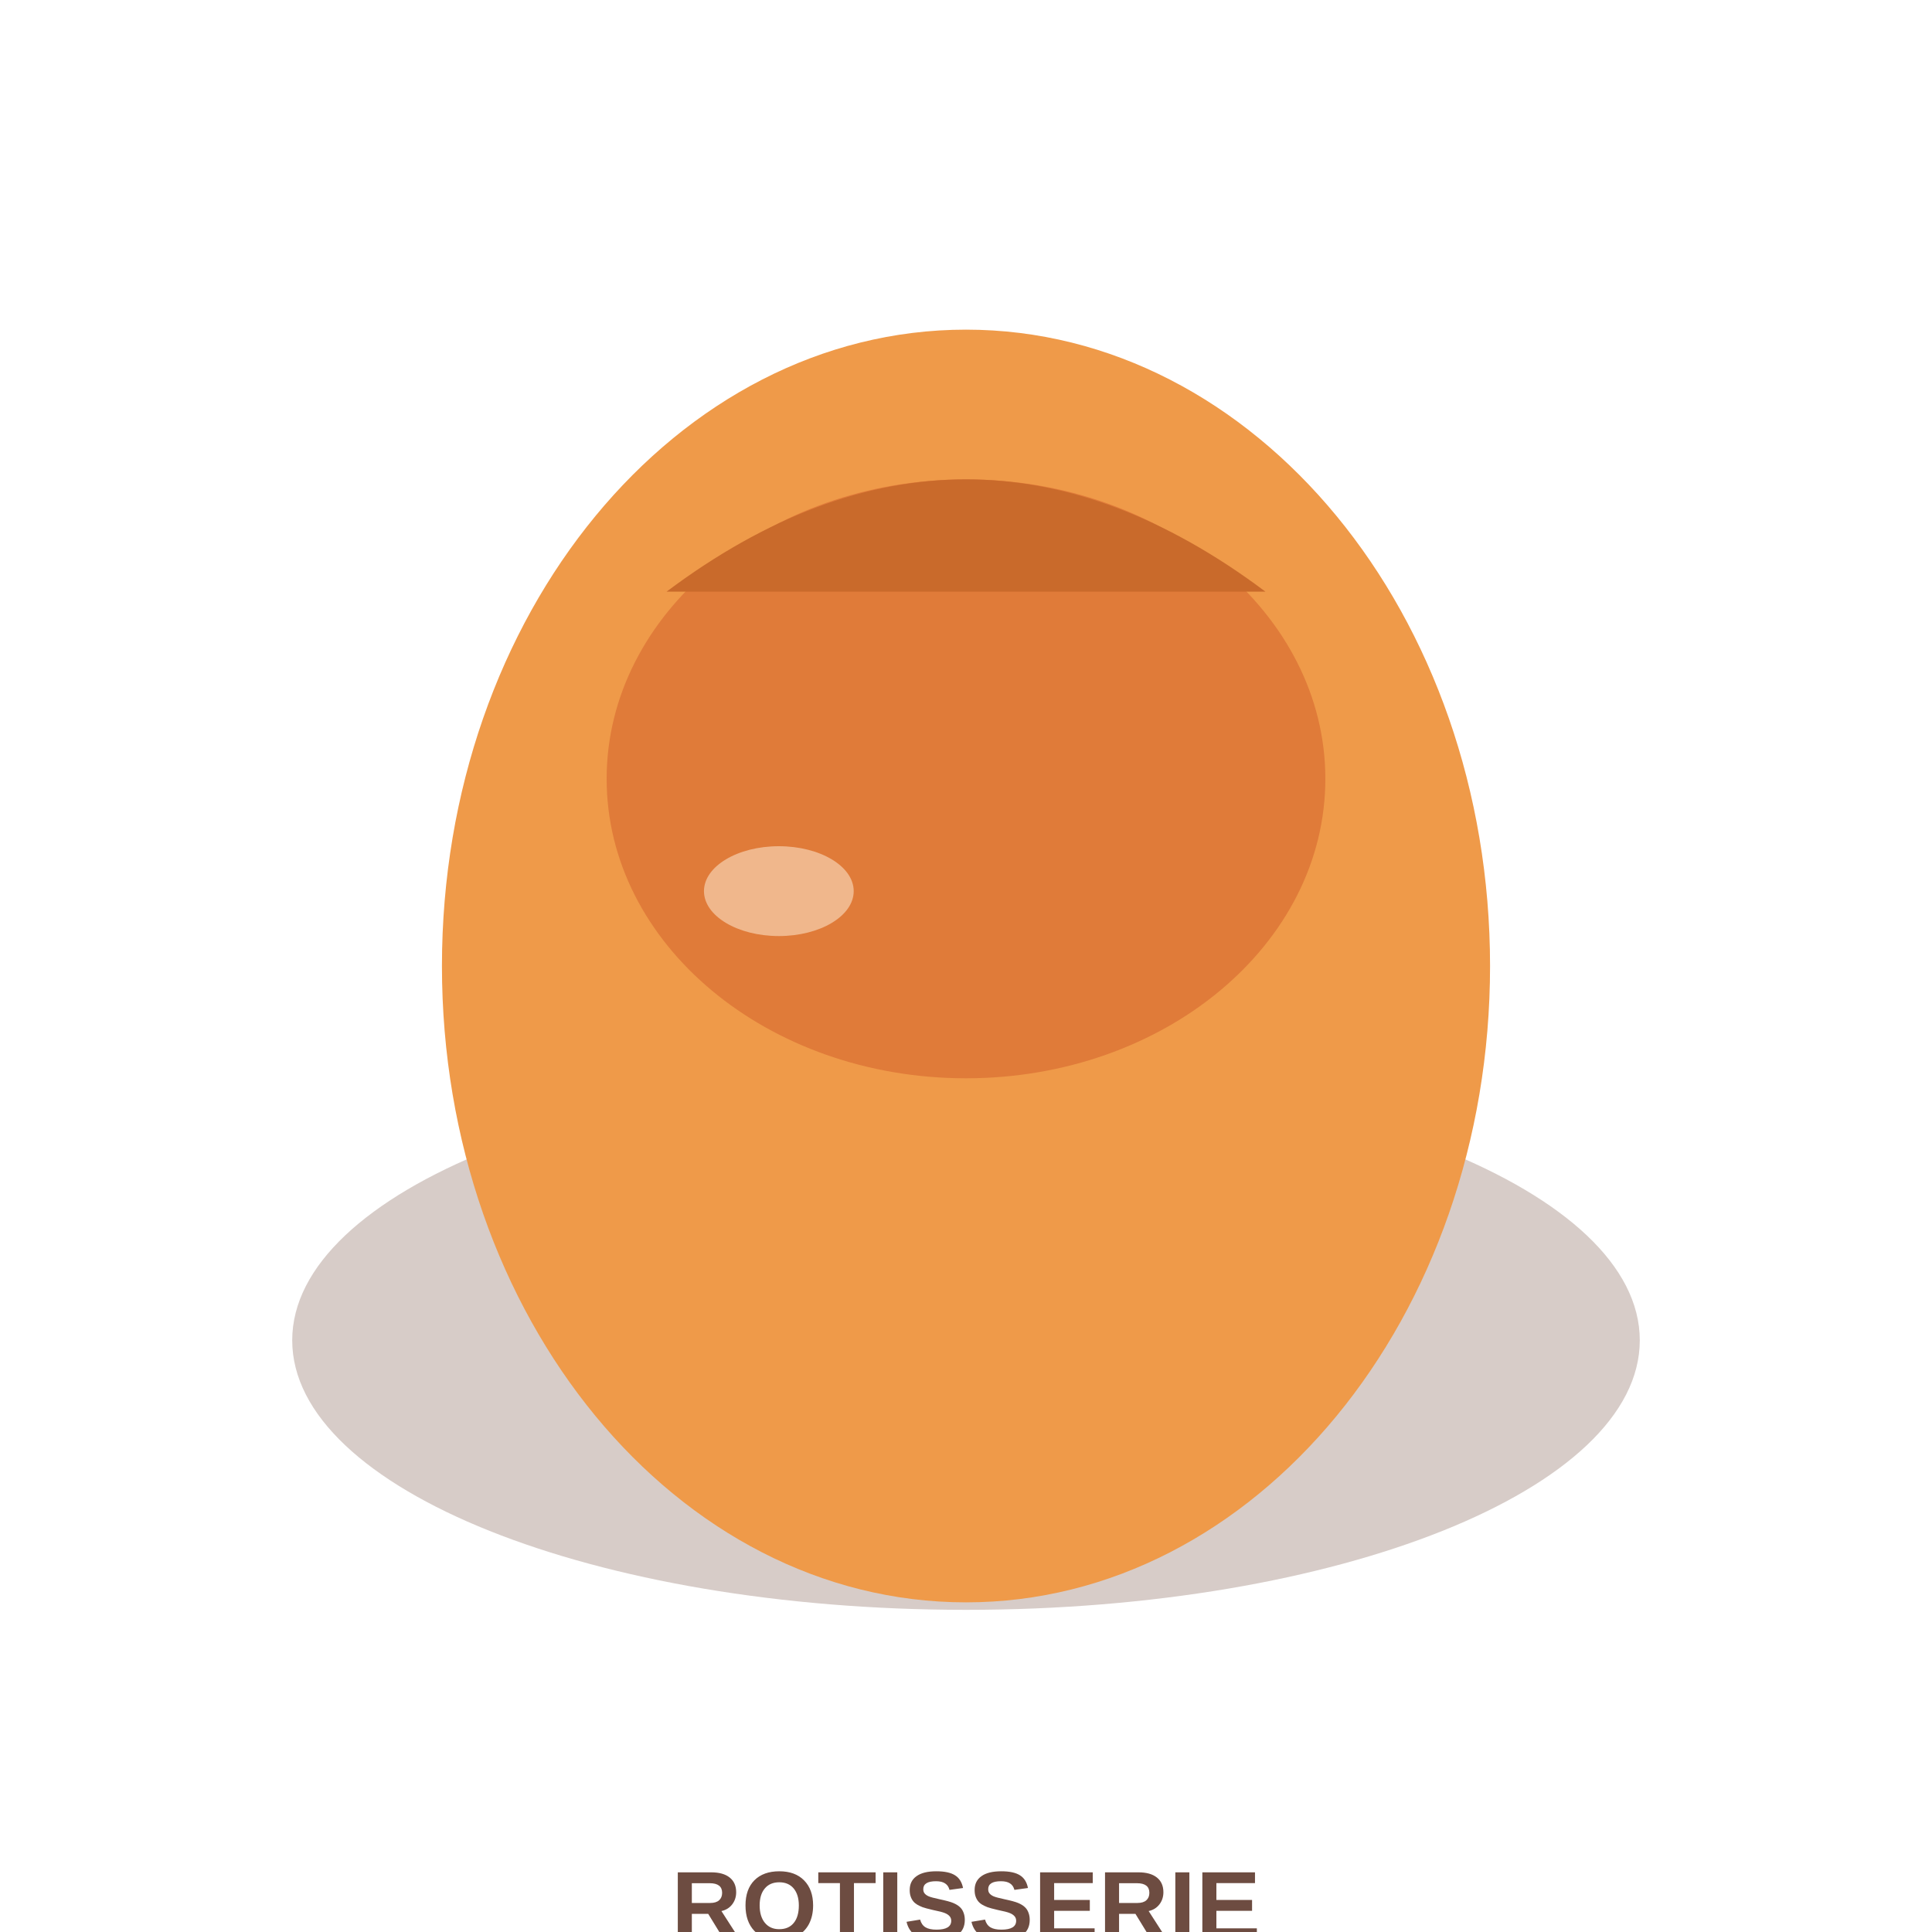
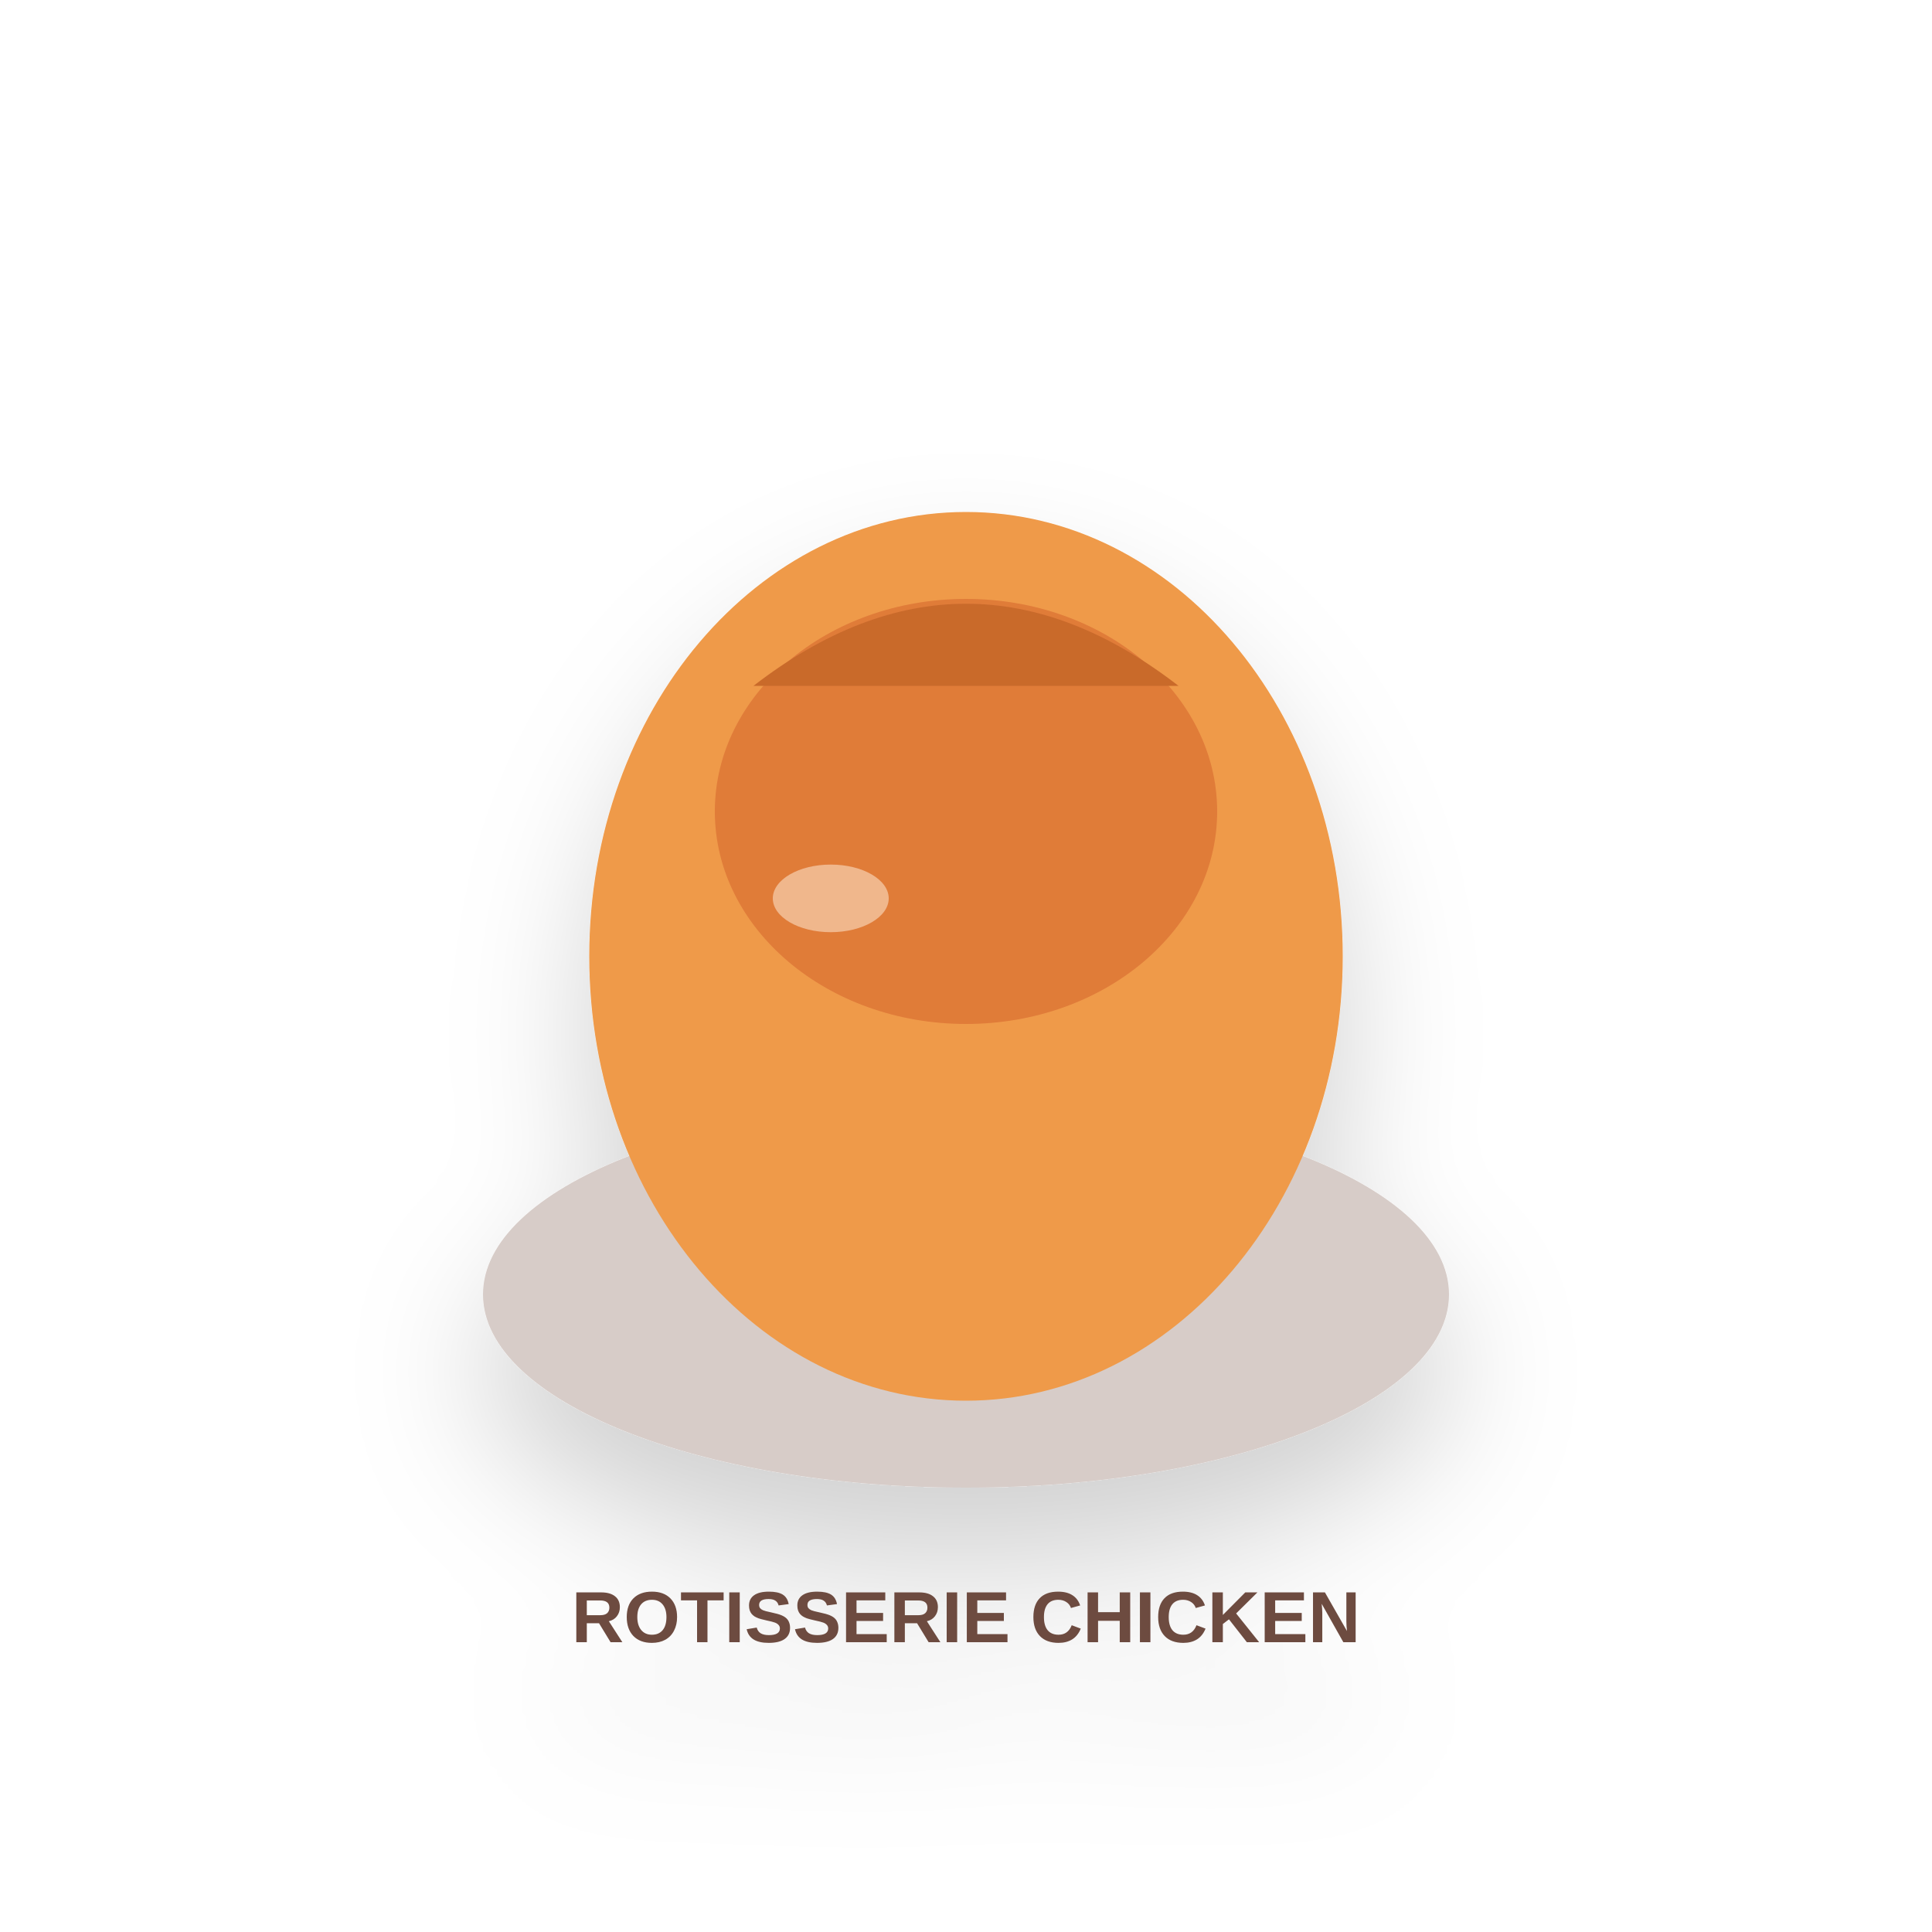
<svg xmlns="http://www.w3.org/2000/svg" viewBox="0 0 400 400" width="400" height="400">
  <rect width="400" height="400" fill="#ffffff" />
-   <g transform="translate(200 200) scale(1.55) translate(-200 -200)">
-     <ellipse cx="200" cy="250" rx="90" ry="36" fill="#d7ccc8" />
-     <ellipse cx="200" cy="200" rx="70" ry="85" fill="#ef9a49" />
-     <ellipse cx="200" cy="175" rx="48" ry="40" fill="#e07b39" />
-     <path d="M160 150 Q200 120 240 150" fill="#c96a2b" />
-     <ellipse cx="175" cy="190" rx="10" ry="6" fill="#fff3e0" opacity=".5" />
-     <text x="200" y="330" text-anchor="middle" fill="#6d4c41" font-family="Arial" font-size="13" font-weight="700">ROTISSERIE</text>
+   <defs>
+     <filter id="pack" x="-25%" y="-15%" width="150%" height="150%">
+       <feDropShadow dx="0" dy="16" stdDeviation="14" flood-color="#1a1a1a" flood-opacity="0.18" />
+     </filter>
+     <linearGradient id="shine" x1="0" y1="0" x2="1" y2="0">
+       <stop offset="0" stop-color="#fff" stop-opacity="0" />
+       <stop offset="0.45" stop-color="#fff" stop-opacity="0.22" />
+       <stop offset="1" stop-color="#fff" stop-opacity="0" />
+     </linearGradient>
+   </defs>
+   <g filter="url(#pack)">
+     <ellipse cx="200" cy="268" rx="100" ry="40" fill="#d7ccc8" />
+     <ellipse cx="200" cy="198" rx="78" ry="92" fill="#ef9a49" />
+     <ellipse cx="200" cy="168" rx="52" ry="44" fill="#e07b39" />
+     <path d="M156 142 Q200 108 244 142" fill="#c96a2b" />
+     <ellipse cx="172" cy="186" rx="12" ry="7" fill="#fff3e0" opacity=".5" />
+     <text x="200" y="340" text-anchor="middle" fill="#6d4c41" font-family="Arial" font-size="15" font-weight="700">ROTISSERIE CHICKEN</text>
  </g>
</svg>
